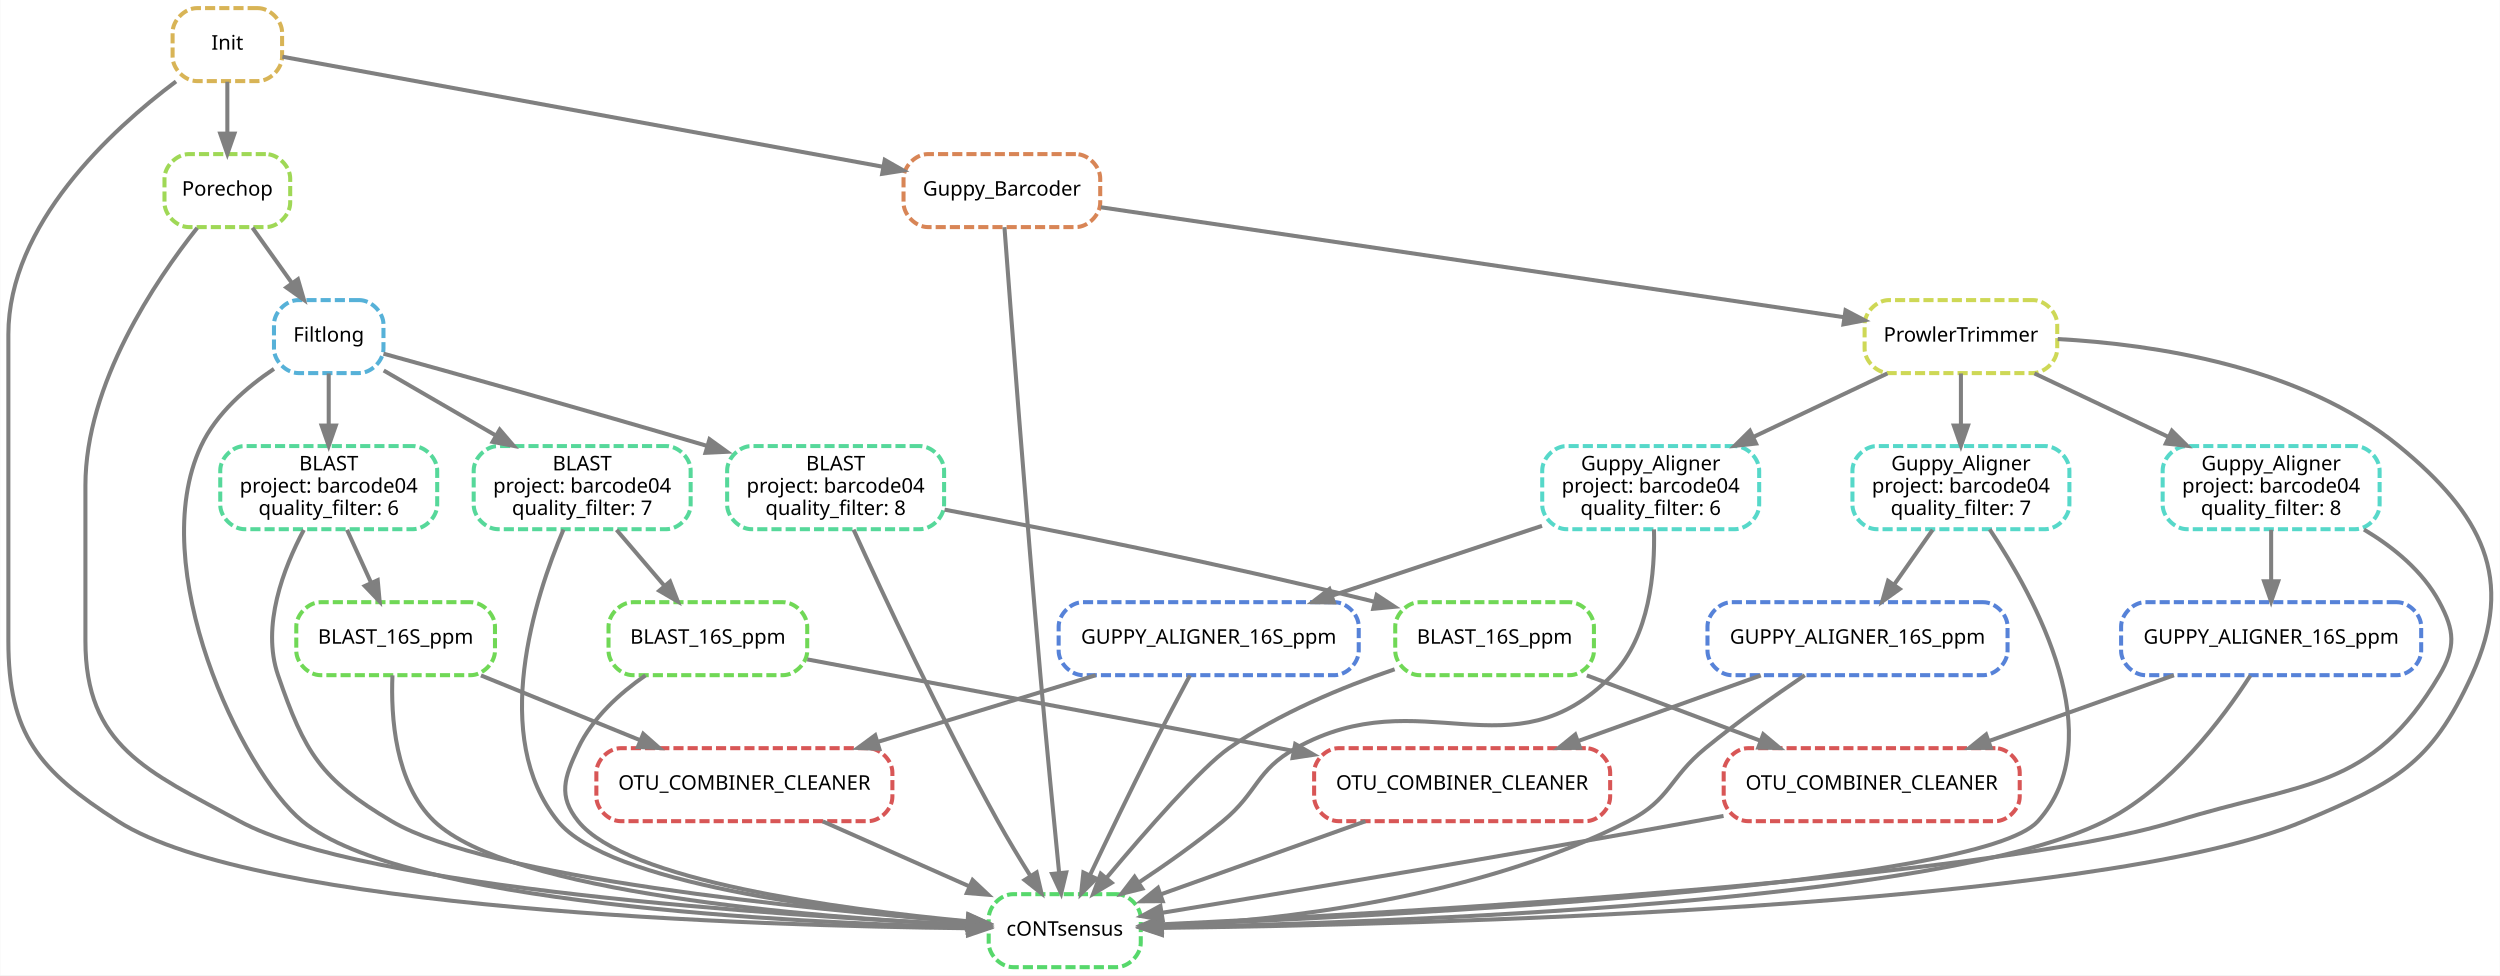
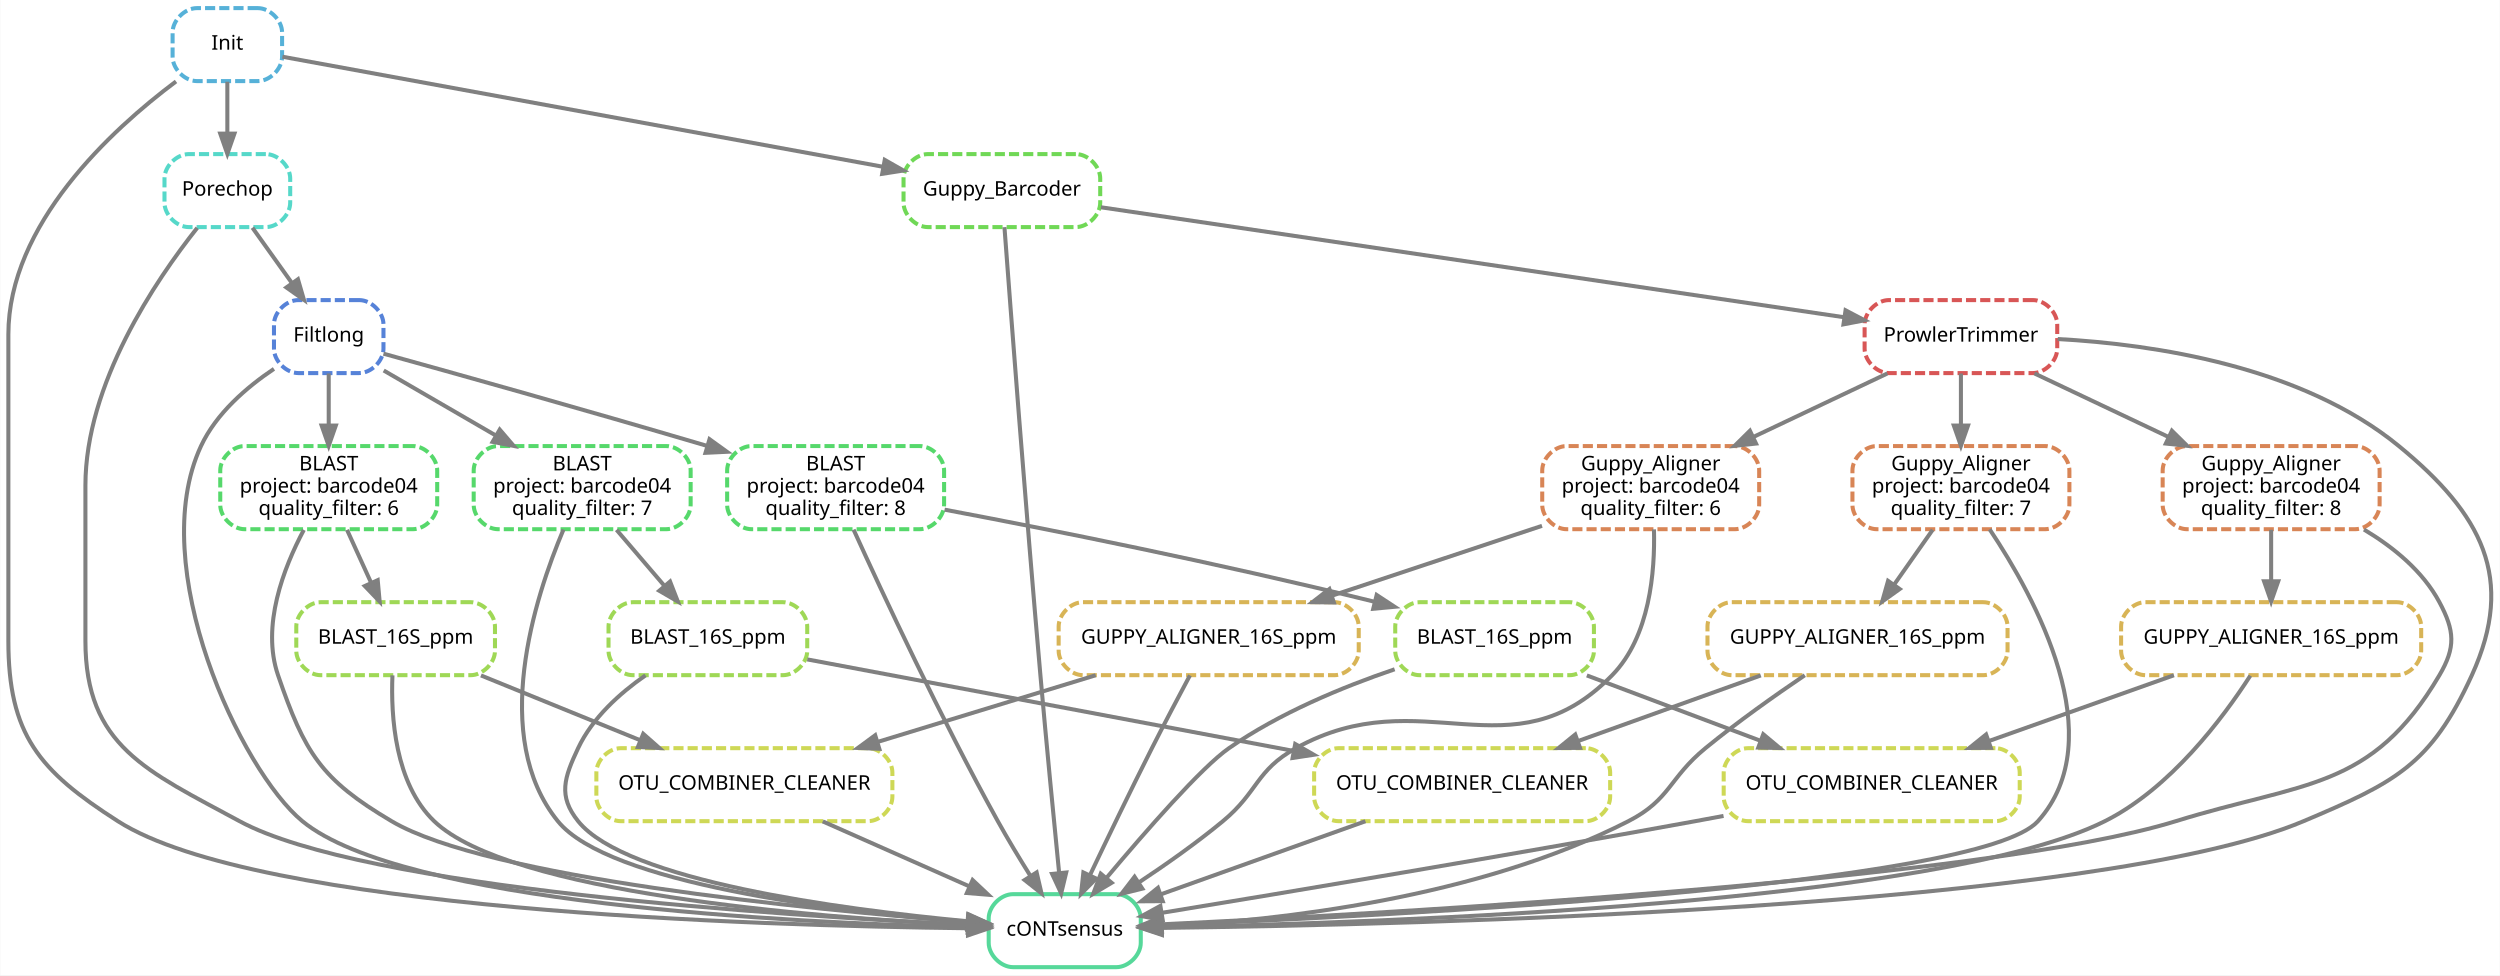
<svg xmlns="http://www.w3.org/2000/svg" width="1233pt" height="481pt" viewBox="0.00 0.00 1232.75 481.00">
  <g id="graph0" class="graph" transform="scale(1 1) rotate(0) translate(4 477)">
    <polygon fill="white" stroke="transparent" points="-4,4 -4,-477 1228.75,-477 1228.75,4 -4,4" />
    <g id="node1" class="node">
-       <path fill="none" stroke="#56d86b" stroke-width="2" stroke-dasharray="5,2" d="M546.5,-36C546.5,-36 495.5,-36 495.5,-36 489.5,-36 483.5,-30 483.5,-24 483.5,-24 483.5,-12 483.5,-12 483.5,-6 489.5,0 495.5,0 495.5,0 546.5,0 546.5,0 552.5,0 558.5,-6 558.5,-12 558.5,-12 558.5,-24 558.5,-24 558.5,-30 552.5,-36 546.5,-36" />
+       <path fill="none" stroke="#56d89a" stroke-width="2" d="M546.5,-36C546.5,-36 495.5,-36 495.5,-36 489.5,-36 483.5,-30 483.5,-24 483.5,-24 483.5,-12 483.5,-12 483.5,-6 489.5,0 495.5,0 495.5,0 546.5,0 546.5,0 552.5,0 558.5,-6 558.5,-12 558.5,-12 558.5,-24 558.5,-24 558.5,-30 552.5,-36 546.5,-36" />
      <text text-anchor="middle" x="521" y="-15.5" font-family="sans" font-size="10.00">cONTsensus</text>
    </g>
    <g id="node2" class="node">
-       <path fill="none" stroke="#d8b456" stroke-width="2" stroke-dasharray="5,2" d="M123,-473C123,-473 93,-473 93,-473 87,-473 81,-467 81,-461 81,-461 81,-449 81,-449 81,-443 87,-437 93,-437 93,-437 123,-437 123,-437 129,-437 135,-443 135,-449 135,-449 135,-461 135,-461 135,-467 129,-473 123,-473" />
+       <path fill="none" stroke="#56b1d8" stroke-width="2" stroke-dasharray="5,2" d="M123,-473C123,-473 93,-473 93,-473 87,-473 81,-467 81,-461 81,-461 81,-449 81,-449 81,-443 87,-437 93,-437 93,-437 123,-437 123,-437 129,-437 135,-443 135,-449 135,-449 135,-461 135,-461 135,-467 129,-473 123,-473" />
      <text text-anchor="middle" x="108" y="-452.5" font-family="sans" font-size="10.00">Init</text>
    </g>
    <g id="edge1" class="edge">
      <path fill="none" stroke="grey" stroke-width="2" d="M82.68,-436.83C50.76,-412.92 0,-366.36 0,-312 0,-312 0,-312 0,-161 0,-114.73 15.03,-96.94 54,-72 122.61,-28.1 368.23,-20.44 473.04,-19.19" />
      <polygon fill="grey" stroke="grey" stroke-width="2" points="473.37,-22.69 483.33,-19.09 473.3,-15.69 473.37,-22.69" />
    </g>
    <g id="node3" class="node">
-       <path fill="none" stroke="#9fd856" stroke-width="2" stroke-dasharray="5,2" d="M127,-401C127,-401 89,-401 89,-401 83,-401 77,-395 77,-389 77,-389 77,-377 77,-377 77,-371 83,-365 89,-365 89,-365 127,-365 127,-365 133,-365 139,-371 139,-377 139,-377 139,-389 139,-389 139,-395 133,-401 127,-401" />
+       <path fill="none" stroke="#56d8c9" stroke-width="2" stroke-dasharray="5,2" d="M127,-401C127,-401 89,-401 89,-401 83,-401 77,-395 77,-389 77,-389 77,-377 77,-377 77,-371 83,-365 89,-365 89,-365 127,-365 127,-365 133,-365 139,-371 139,-377 139,-377 139,-389 139,-389 139,-395 133,-401 127,-401" />
      <text text-anchor="middle" x="108" y="-380.5" font-family="sans" font-size="10.00">Porechop</text>
    </g>
    <g id="edge21" class="edge">
      <path fill="none" stroke="grey" stroke-width="2" d="M108,-436.7C108,-428.98 108,-419.71 108,-411.11" />
      <polygon fill="grey" stroke="grey" stroke-width="2" points="111.5,-411.1 108,-401.1 104.5,-411.1 111.5,-411.1" />
    </g>
    <g id="node4" class="node">
-       <path fill="none" stroke="#d88556" stroke-width="2" stroke-dasharray="5,2" d="M526.5,-401C526.5,-401 453.5,-401 453.5,-401 447.5,-401 441.5,-395 441.5,-389 441.5,-389 441.5,-377 441.5,-377 441.5,-371 447.5,-365 453.5,-365 453.5,-365 526.5,-365 526.5,-365 532.5,-365 538.5,-371 538.5,-377 538.5,-377 538.5,-389 538.5,-389 538.5,-395 532.5,-401 526.5,-401" />
+       <path fill="none" stroke="#70d856" stroke-width="2" stroke-dasharray="5,2" d="M526.5,-401C526.5,-401 453.5,-401 453.5,-401 447.5,-401 441.5,-395 441.5,-389 441.5,-389 441.5,-377 441.5,-377 441.5,-371 447.5,-365 453.5,-365 453.5,-365 526.5,-365 526.5,-365 532.5,-365 538.5,-371 538.5,-377 538.5,-377 538.5,-389 538.5,-389 538.5,-395 532.5,-401 526.5,-401" />
      <text text-anchor="middle" x="490" y="-380.5" font-family="sans" font-size="10.00">Guppy_Barcoder</text>
    </g>
    <g id="edge22" class="edge">
      <path fill="none" stroke="grey" stroke-width="2" d="M135.17,-449.02C196.67,-437.75 347.72,-410.07 431.55,-394.71" />
      <polygon fill="grey" stroke="grey" stroke-width="2" points="432.23,-398.14 441.43,-392.9 430.97,-391.26 432.23,-398.14" />
    </g>
    <g id="edge2" class="edge">
      <path fill="none" stroke="grey" stroke-width="2" d="M93.15,-364.62C72.61,-338.73 38,-287.68 38,-237.5 38,-237.5 38,-237.5 38,-161 38,-108.98 68.27,-96.79 114,-72 175.13,-38.86 379.64,-25.44 473.35,-20.94" />
      <polygon fill="grey" stroke="grey" stroke-width="2" points="473.59,-24.43 483.41,-20.47 473.26,-17.44 473.59,-24.43" />
    </g>
    <g id="node6" class="node">
-       <path fill="none" stroke="#56b1d8" stroke-width="2" stroke-dasharray="5,2" d="M173,-329C173,-329 143,-329 143,-329 137,-329 131,-323 131,-317 131,-317 131,-305 131,-305 131,-299 137,-293 143,-293 143,-293 173,-293 173,-293 179,-293 185,-299 185,-305 185,-305 185,-317 185,-317 185,-323 179,-329 173,-329" />
+       <path fill="none" stroke="#5682d8" stroke-width="2" stroke-dasharray="5,2" d="M173,-329C173,-329 143,-329 143,-329 137,-329 131,-323 131,-317 131,-317 131,-305 131,-305 131,-299 137,-293 143,-293 143,-293 173,-293 173,-293 179,-293 185,-299 185,-305 185,-305 185,-317 185,-317 185,-323 179,-329 173,-329" />
      <text text-anchor="middle" x="158" y="-308.5" font-family="sans" font-size="10.00">Filtlong</text>
    </g>
    <g id="edge24" class="edge">
      <path fill="none" stroke="grey" stroke-width="2" d="M120.36,-364.7C126.23,-356.47 133.37,-346.48 139.84,-337.42" />
      <polygon fill="grey" stroke="grey" stroke-width="2" points="142.82,-339.28 145.78,-329.1 137.12,-335.21 142.82,-339.28" />
    </g>
    <g id="edge3" class="edge">
      <path fill="none" stroke="grey" stroke-width="2" d="M491.27,-364.97C494.19,-325.89 501.72,-226.79 509,-144 511.96,-110.37 515.73,-71.68 518.25,-46.36" />
      <polygon fill="grey" stroke="grey" stroke-width="2" points="521.73,-46.68 519.24,-36.38 514.77,-45.99 521.73,-46.68" />
    </g>
    <g id="node5" class="node">
-       <path fill="none" stroke="#ced856" stroke-width="2" stroke-dasharray="5,2" d="M998.5,-329C998.5,-329 927.5,-329 927.5,-329 921.5,-329 915.5,-323 915.5,-317 915.5,-317 915.5,-305 915.5,-305 915.5,-299 921.5,-293 927.5,-293 927.5,-293 998.5,-293 998.5,-293 1004.5,-293 1010.5,-299 1010.5,-305 1010.5,-305 1010.5,-317 1010.5,-317 1010.5,-323 1004.5,-329 998.5,-329" />
+       <path fill="none" stroke="#d85656" stroke-width="2" stroke-dasharray="5,2" d="M998.5,-329C998.5,-329 927.5,-329 927.5,-329 921.5,-329 915.5,-323 915.5,-317 915.5,-317 915.5,-305 915.5,-305 915.5,-299 921.5,-293 927.5,-293 927.5,-293 998.5,-293 998.5,-293 1004.5,-293 1010.5,-299 1010.5,-305 1010.5,-305 1010.5,-317 1010.5,-317 1010.5,-323 1004.5,-329 998.5,-329" />
      <text text-anchor="middle" x="963" y="-308.5" font-family="sans" font-size="10.00">ProwlerTrimmer</text>
    </g>
    <g id="edge23" class="edge">
      <path fill="none" stroke="grey" stroke-width="2" d="M538.84,-374.77C626.86,-361.75 811.67,-334.4 905.59,-320.5" />
      <polygon fill="grey" stroke="grey" stroke-width="2" points="906.1,-323.96 915.48,-319.03 905.08,-317.03 906.1,-323.96" />
    </g>
    <g id="edge4" class="edge">
      <path fill="none" stroke="grey" stroke-width="2" d="M1010.75,-309.79C1058.35,-307.16 1131.09,-296.31 1179,-257 1219.75,-223.57 1236.88,-191.95 1215,-144 1194.73,-99.57 1176.97,-91.04 1132,-72 1030.67,-29.1 694.68,-20.92 569,-19.37" />
      <polygon fill="grey" stroke="grey" stroke-width="2" points="568.95,-15.87 558.91,-19.25 568.86,-22.86 568.95,-15.87" />
    </g>
    <g id="node13" class="node">
-       <path fill="none" stroke="#56d8c9" stroke-width="2" stroke-dasharray="5,2" d="M851.5,-257C851.5,-257 768.5,-257 768.5,-257 762.5,-257 756.5,-251 756.5,-245 756.5,-245 756.5,-228 756.5,-228 756.5,-222 762.5,-216 768.5,-216 768.5,-216 851.5,-216 851.5,-216 857.5,-216 863.5,-222 863.5,-228 863.5,-228 863.5,-245 863.5,-245 863.5,-251 857.5,-257 851.5,-257" />
+       <path fill="none" stroke="#d88556" stroke-width="2" stroke-dasharray="5,2" d="M851.5,-257C851.5,-257 768.5,-257 768.5,-257 762.5,-257 756.5,-251 756.5,-245 756.5,-245 756.5,-228 756.5,-228 756.5,-222 762.5,-216 768.5,-216 768.5,-216 851.5,-216 851.5,-216 857.5,-216 863.5,-222 863.5,-228 863.5,-228 863.5,-245 863.5,-245 863.5,-251 857.5,-257 851.5,-257" />
      <text text-anchor="middle" x="810" y="-245" font-family="sans" font-size="10.00">Guppy_Aligner</text>
      <text text-anchor="middle" x="810" y="-234" font-family="sans" font-size="10.00">project: barcode04</text>
      <text text-anchor="middle" x="810" y="-223" font-family="sans" font-size="10.00">quality_filter: 6</text>
    </g>
    <g id="edge31" class="edge">
      <path fill="none" stroke="grey" stroke-width="2" d="M926.74,-292.82C906.95,-283.44 882.13,-271.68 860.47,-261.42" />
      <polygon fill="grey" stroke="grey" stroke-width="2" points="861.94,-258.24 851.4,-257.12 858.94,-264.56 861.94,-258.24" />
    </g>
    <g id="node14" class="node">
-       <path fill="none" stroke="#56d8c9" stroke-width="2" stroke-dasharray="5,2" d="M1004.5,-257C1004.5,-257 921.5,-257 921.5,-257 915.5,-257 909.5,-251 909.5,-245 909.5,-245 909.5,-228 909.5,-228 909.5,-222 915.5,-216 921.5,-216 921.5,-216 1004.5,-216 1004.5,-216 1010.5,-216 1016.5,-222 1016.5,-228 1016.5,-228 1016.5,-245 1016.5,-245 1016.5,-251 1010.5,-257 1004.5,-257" />
+       <path fill="none" stroke="#d88556" stroke-width="2" stroke-dasharray="5,2" d="M1004.5,-257C1004.5,-257 921.5,-257 921.5,-257 915.5,-257 909.5,-251 909.5,-245 909.5,-245 909.5,-228 909.5,-228 909.5,-222 915.5,-216 921.5,-216 921.5,-216 1004.5,-216 1004.5,-216 1010.5,-216 1016.5,-222 1016.5,-228 1016.5,-228 1016.5,-245 1016.5,-245 1016.5,-251 1010.5,-257 1004.5,-257" />
      <text text-anchor="middle" x="963" y="-245" font-family="sans" font-size="10.00">Guppy_Aligner</text>
      <text text-anchor="middle" x="963" y="-234" font-family="sans" font-size="10.00">project: barcode04</text>
      <text text-anchor="middle" x="963" y="-223" font-family="sans" font-size="10.00">quality_filter: 7</text>
    </g>
    <g id="edge32" class="edge">
      <path fill="none" stroke="grey" stroke-width="2" d="M963,-292.82C963,-285.2 963,-276 963,-267.32" />
      <polygon fill="grey" stroke="grey" stroke-width="2" points="966.5,-267.12 963,-257.12 959.5,-267.12 966.5,-267.12" />
    </g>
    <g id="node15" class="node">
-       <path fill="none" stroke="#56d8c9" stroke-width="2" stroke-dasharray="5,2" d="M1157.5,-257C1157.5,-257 1074.5,-257 1074.5,-257 1068.5,-257 1062.5,-251 1062.5,-245 1062.5,-245 1062.5,-228 1062.5,-228 1062.5,-222 1068.5,-216 1074.5,-216 1074.5,-216 1157.5,-216 1157.5,-216 1163.5,-216 1169.5,-222 1169.5,-228 1169.5,-228 1169.5,-245 1169.5,-245 1169.5,-251 1163.5,-257 1157.5,-257" />
+       <path fill="none" stroke="#d88556" stroke-width="2" stroke-dasharray="5,2" d="M1157.5,-257C1157.5,-257 1074.5,-257 1074.5,-257 1068.5,-257 1062.5,-251 1062.5,-245 1062.5,-245 1062.5,-228 1062.5,-228 1062.5,-222 1068.5,-216 1074.5,-216 1074.5,-216 1157.5,-216 1157.5,-216 1163.5,-216 1169.5,-222 1169.5,-228 1169.5,-228 1169.5,-245 1169.5,-245 1169.5,-251 1163.5,-257 1157.5,-257" />
      <text text-anchor="middle" x="1116" y="-245" font-family="sans" font-size="10.00">Guppy_Aligner</text>
      <text text-anchor="middle" x="1116" y="-234" font-family="sans" font-size="10.00">project: barcode04</text>
      <text text-anchor="middle" x="1116" y="-223" font-family="sans" font-size="10.00">quality_filter: 8</text>
    </g>
    <g id="edge33" class="edge">
      <path fill="none" stroke="grey" stroke-width="2" d="M999.26,-292.82C1019.05,-283.44 1043.87,-271.68 1065.53,-261.42" />
      <polygon fill="grey" stroke="grey" stroke-width="2" points="1067.06,-264.56 1074.6,-257.12 1064.06,-258.24 1067.06,-264.56" />
    </g>
    <g id="edge5" class="edge">
      <path fill="none" stroke="grey" stroke-width="2" d="M130.99,-295.07C117.49,-286 102.48,-273.07 95,-257 67.32,-197.55 114.75,-96.88 145,-72 194.22,-31.52 383.57,-21.95 473.3,-19.7" />
      <polygon fill="grey" stroke="grey" stroke-width="2" points="473.56,-23.19 483.48,-19.46 473.4,-16.19 473.56,-23.19" />
    </g>
    <g id="node7" class="node">
-       <path fill="none" stroke="#56d89a" stroke-width="2" stroke-dasharray="5,2" d="M199.5,-257C199.5,-257 116.5,-257 116.5,-257 110.5,-257 104.5,-251 104.5,-245 104.5,-245 104.5,-228 104.5,-228 104.5,-222 110.5,-216 116.5,-216 116.5,-216 199.5,-216 199.5,-216 205.5,-216 211.5,-222 211.5,-228 211.5,-228 211.5,-245 211.5,-245 211.5,-251 205.5,-257 199.5,-257" />
+       <path fill="none" stroke="#56d86b" stroke-width="2" stroke-dasharray="5,2" d="M199.5,-257C199.5,-257 116.5,-257 116.5,-257 110.5,-257 104.5,-251 104.5,-245 104.5,-245 104.5,-228 104.5,-228 104.5,-222 110.5,-216 116.5,-216 116.5,-216 199.5,-216 199.5,-216 205.5,-216 211.5,-222 211.5,-228 211.5,-228 211.5,-245 211.5,-245 211.5,-251 205.5,-257 199.5,-257" />
      <text text-anchor="middle" x="158" y="-245" font-family="sans" font-size="10.00">BLAST</text>
      <text text-anchor="middle" x="158" y="-234" font-family="sans" font-size="10.00">project: barcode04</text>
      <text text-anchor="middle" x="158" y="-223" font-family="sans" font-size="10.00">quality_filter: 6</text>
    </g>
    <g id="edge25" class="edge">
      <path fill="none" stroke="grey" stroke-width="2" d="M158,-292.82C158,-285.2 158,-276 158,-267.32" />
      <polygon fill="grey" stroke="grey" stroke-width="2" points="161.5,-267.12 158,-257.12 154.5,-267.12 161.5,-267.12" />
    </g>
    <g id="node8" class="node">
-       <path fill="none" stroke="#56d89a" stroke-width="2" stroke-dasharray="5,2" d="M324.5,-257C324.5,-257 241.5,-257 241.5,-257 235.5,-257 229.5,-251 229.5,-245 229.5,-245 229.5,-228 229.5,-228 229.5,-222 235.5,-216 241.5,-216 241.5,-216 324.5,-216 324.5,-216 330.5,-216 336.5,-222 336.5,-228 336.5,-228 336.5,-245 336.5,-245 336.5,-251 330.5,-257 324.5,-257" />
+       <path fill="none" stroke="#56d86b" stroke-width="2" stroke-dasharray="5,2" d="M324.5,-257C324.5,-257 241.5,-257 241.5,-257 235.5,-257 229.5,-251 229.5,-245 229.5,-245 229.5,-228 229.5,-228 229.5,-222 235.5,-216 241.5,-216 241.5,-216 324.5,-216 324.5,-216 330.5,-216 336.5,-222 336.5,-228 336.5,-228 336.5,-245 336.5,-245 336.5,-251 330.5,-257 324.5,-257" />
      <text text-anchor="middle" x="283" y="-245" font-family="sans" font-size="10.00">BLAST</text>
      <text text-anchor="middle" x="283" y="-234" font-family="sans" font-size="10.00">project: barcode04</text>
      <text text-anchor="middle" x="283" y="-223" font-family="sans" font-size="10.00">quality_filter: 7</text>
    </g>
    <g id="edge26" class="edge">
      <path fill="none" stroke="grey" stroke-width="2" d="M185.12,-294.27C201.29,-284.89 222.17,-272.78 240.48,-262.16" />
      <polygon fill="grey" stroke="grey" stroke-width="2" points="242.34,-265.13 249.24,-257.08 238.83,-259.07 242.34,-265.13" />
    </g>
    <g id="node9" class="node">
-       <path fill="none" stroke="#56d89a" stroke-width="2" stroke-dasharray="5,2" d="M449.5,-257C449.5,-257 366.5,-257 366.5,-257 360.5,-257 354.5,-251 354.5,-245 354.5,-245 354.5,-228 354.5,-228 354.5,-222 360.5,-216 366.5,-216 366.5,-216 449.5,-216 449.5,-216 455.5,-216 461.5,-222 461.5,-228 461.5,-228 461.5,-245 461.5,-245 461.5,-251 455.5,-257 449.5,-257" />
+       <path fill="none" stroke="#56d86b" stroke-width="2" stroke-dasharray="5,2" d="M449.5,-257C449.5,-257 366.5,-257 366.5,-257 360.5,-257 354.5,-251 354.5,-245 354.5,-245 354.5,-228 354.5,-228 354.5,-222 360.5,-216 366.5,-216 366.5,-216 449.5,-216 449.5,-216 455.5,-216 461.5,-222 461.5,-228 461.5,-228 461.5,-245 461.5,-245 461.5,-251 455.5,-257 449.5,-257" />
      <text text-anchor="middle" x="408" y="-245" font-family="sans" font-size="10.00">BLAST</text>
      <text text-anchor="middle" x="408" y="-234" font-family="sans" font-size="10.00">project: barcode04</text>
      <text text-anchor="middle" x="408" y="-223" font-family="sans" font-size="10.00">quality_filter: 8</text>
    </g>
    <g id="edge27" class="edge">
      <path fill="none" stroke="grey" stroke-width="2" d="M185,-302.57C219.63,-292.99 281.77,-275.63 344.71,-257.05" />
      <polygon fill="grey" stroke="grey" stroke-width="2" points="345.81,-260.38 354.41,-254.18 343.83,-253.67 345.81,-260.38" />
    </g>
    <g id="edge6" class="edge">
      <path fill="none" stroke="grey" stroke-width="2" d="M145.72,-215.65C135.77,-196.96 124.66,-168.3 133,-144 146.16,-105.65 154.11,-92.63 189,-72 236.18,-44.1 392.83,-28.61 472.93,-22.34" />
      <polygon fill="grey" stroke="grey" stroke-width="2" points="473.54,-25.8 483.24,-21.55 473,-18.82 473.54,-25.8" />
    </g>
    <g id="node10" class="node">
-       <path fill="none" stroke="#70d856" stroke-width="2" stroke-dasharray="5,2" d="M228,-180C228,-180 154,-180 154,-180 148,-180 142,-174 142,-168 142,-168 142,-156 142,-156 142,-150 148,-144 154,-144 154,-144 228,-144 228,-144 234,-144 240,-150 240,-156 240,-156 240,-168 240,-168 240,-174 234,-180 228,-180" />
+       <path fill="none" stroke="#9fd856" stroke-width="2" stroke-dasharray="5,2" d="M228,-180C228,-180 154,-180 154,-180 148,-180 142,-174 142,-168 142,-168 142,-156 142,-156 142,-150 148,-144 154,-144 154,-144 228,-144 228,-144 234,-144 240,-150 240,-156 240,-156 240,-168 240,-168 240,-174 234,-180 228,-180" />
      <text text-anchor="middle" x="191" y="-159.5" font-family="sans" font-size="10.00">BLAST_16S_ppm</text>
    </g>
    <g id="edge28" class="edge">
      <path fill="none" stroke="grey" stroke-width="2" d="M167.02,-215.69C170.68,-207.65 174.96,-198.24 178.89,-189.61" />
      <polygon fill="grey" stroke="grey" stroke-width="2" points="182.16,-190.87 183.12,-180.32 175.79,-187.97 182.16,-190.87" />
    </g>
    <g id="edge7" class="edge">
      <path fill="none" stroke="grey" stroke-width="2" d="M273.78,-215.82C259.58,-182.26 237.32,-113.57 271,-72 295.95,-41.2 407.88,-27.58 473.2,-22.15" />
      <polygon fill="grey" stroke="grey" stroke-width="2" points="473.57,-25.64 483.26,-21.35 473.02,-18.66 473.57,-25.64" />
    </g>
    <g id="node11" class="node">
-       <path fill="none" stroke="#70d856" stroke-width="2" stroke-dasharray="5,2" d="M382,-180C382,-180 308,-180 308,-180 302,-180 296,-174 296,-168 296,-168 296,-156 296,-156 296,-150 302,-144 308,-144 308,-144 382,-144 382,-144 388,-144 394,-150 394,-156 394,-156 394,-168 394,-168 394,-174 388,-180 382,-180" />
+       <path fill="none" stroke="#9fd856" stroke-width="2" stroke-dasharray="5,2" d="M382,-180C382,-180 308,-180 308,-180 302,-180 296,-174 296,-168 296,-168 296,-156 296,-156 296,-150 302,-144 308,-144 308,-144 382,-144 382,-144 388,-144 394,-150 394,-156 394,-156 394,-168 394,-168 394,-174 388,-180 382,-180" />
      <text text-anchor="middle" x="345" y="-159.5" font-family="sans" font-size="10.00">BLAST_16S_ppm</text>
    </g>
    <g id="edge29" class="edge">
      <path fill="none" stroke="grey" stroke-width="2" d="M299.94,-215.69C307.26,-207.13 315.91,-197.02 323.66,-187.95" />
      <polygon fill="grey" stroke="grey" stroke-width="2" points="326.35,-190.19 330.19,-180.32 321.03,-185.64 326.35,-190.19" />
    </g>
    <g id="edge8" class="edge">
      <path fill="none" stroke="grey" stroke-width="2" d="M416.85,-215.79C430.98,-184.74 459.9,-122.72 488,-72 492.94,-63.09 498.7,-53.57 504.01,-45.1" />
      <polygon fill="grey" stroke="grey" stroke-width="2" points="507.14,-46.72 509.54,-36.4 501.23,-42.96 507.14,-46.72" />
    </g>
    <g id="node12" class="node">
-       <path fill="none" stroke="#70d856" stroke-width="2" stroke-dasharray="5,2" d="M770,-180C770,-180 696,-180 696,-180 690,-180 684,-174 684,-168 684,-168 684,-156 684,-156 684,-150 690,-144 696,-144 696,-144 770,-144 770,-144 776,-144 782,-150 782,-156 782,-156 782,-168 782,-168 782,-174 776,-180 770,-180" />
+       <path fill="none" stroke="#9fd856" stroke-width="2" stroke-dasharray="5,2" d="M770,-180C770,-180 696,-180 696,-180 690,-180 684,-174 684,-168 684,-168 684,-156 684,-156 684,-150 690,-144 696,-144 696,-144 770,-144 770,-144 776,-144 782,-150 782,-156 782,-156 782,-168 782,-168 782,-174 776,-180 770,-180" />
      <text text-anchor="middle" x="733" y="-159.5" font-family="sans" font-size="10.00">BLAST_16S_ppm</text>
    </g>
    <g id="edge30" class="edge">
      <path fill="none" stroke="grey" stroke-width="2" d="M461.73,-225.64C513.63,-215.83 594.64,-199.74 673.6,-180.26" />
      <polygon fill="grey" stroke="grey" stroke-width="2" points="674.85,-183.55 683.71,-177.74 673.16,-176.76 674.85,-183.55" />
    </g>
    <g id="edge9" class="edge">
      <path fill="none" stroke="grey" stroke-width="2" d="M189.43,-143.91C188.6,-123.74 190.62,-90.59 210,-72 246.93,-36.57 395.64,-24.63 473.28,-20.76" />
      <polygon fill="grey" stroke="grey" stroke-width="2" points="473.47,-24.25 483.29,-20.28 473.14,-17.26 473.47,-24.25" />
    </g>
    <g id="node19" class="node">
-       <path fill="none" stroke="#d85656" stroke-width="2" stroke-dasharray="5,2" d="M424,-108C424,-108 302,-108 302,-108 296,-108 290,-102 290,-96 290,-96 290,-84 290,-84 290,-78 296,-72 302,-72 302,-72 424,-72 424,-72 430,-72 436,-78 436,-84 436,-84 436,-96 436,-96 436,-102 430,-108 424,-108" />
+       <path fill="none" stroke="#ced856" stroke-width="2" stroke-dasharray="5,2" d="M424,-108C424,-108 302,-108 302,-108 296,-108 290,-102 290,-96 290,-96 290,-84 290,-84 290,-78 296,-72 302,-72 302,-72 424,-72 424,-72 430,-72 436,-78 436,-84 436,-84 436,-96 436,-96 436,-102 430,-108 424,-108" />
      <text text-anchor="middle" x="363" y="-87.5" font-family="sans" font-size="10.00">OTU_COMBINER_CLEANER</text>
    </g>
    <g id="edge38" class="edge">
      <path fill="none" stroke="grey" stroke-width="2" d="M233.08,-143.88C256.8,-134.22 286.62,-122.09 311.7,-111.88" />
      <polygon fill="grey" stroke="grey" stroke-width="2" points="313.12,-115.08 321.06,-108.07 310.48,-108.6 313.12,-115.08" />
    </g>
    <g id="edge10" class="edge">
      <path fill="none" stroke="grey" stroke-width="2" d="M314.23,-143.91C301.46,-135.02 288,-122.88 281,-108 274.19,-93.52 270.98,-84.47 281,-72 304.6,-42.61 409.93,-28.55 472.94,-22.65" />
      <polygon fill="grey" stroke="grey" stroke-width="2" points="473.4,-26.12 483.05,-21.74 472.77,-19.15 473.4,-26.12" />
    </g>
    <g id="node20" class="node">
-       <path fill="none" stroke="#d85656" stroke-width="2" stroke-dasharray="5,2" d="M778,-108C778,-108 656,-108 656,-108 650,-108 644,-102 644,-96 644,-96 644,-84 644,-84 644,-78 650,-72 656,-72 656,-72 778,-72 778,-72 784,-72 790,-78 790,-84 790,-84 790,-96 790,-96 790,-102 784,-108 778,-108" />
+       <path fill="none" stroke="#ced856" stroke-width="2" stroke-dasharray="5,2" d="M778,-108C778,-108 656,-108 656,-108 650,-108 644,-102 644,-96 644,-96 644,-84 644,-84 644,-78 650,-72 656,-72 656,-72 778,-72 778,-72 784,-72 790,-78 790,-84 790,-84 790,-96 790,-96 790,-102 784,-108 778,-108" />
      <text text-anchor="middle" x="717" y="-87.5" font-family="sans" font-size="10.00">OTU_COMBINER_CLEANER</text>
    </g>
    <g id="edge40" class="edge">
      <path fill="none" stroke="grey" stroke-width="2" d="M394.02,-151.78C454.97,-140.31 559.98,-120.55 633.67,-106.68" />
      <polygon fill="grey" stroke="grey" stroke-width="2" points="634.67,-110.05 643.85,-104.76 633.38,-103.17 634.67,-110.05" />
    </g>
    <g id="edge11" class="edge">
      <path fill="none" stroke="grey" stroke-width="2" d="M683.71,-146.91C657.97,-138.16 626.76,-125.25 602,-108 588.49,-98.59 560.9,-67.02 541.7,-44.15" />
      <polygon fill="grey" stroke="grey" stroke-width="2" points="544.14,-41.61 535.05,-36.18 538.77,-46.1 544.14,-41.61" />
    </g>
    <g id="node21" class="node">
-       <path fill="none" stroke="#d85656" stroke-width="2" stroke-dasharray="5,2" d="M980,-108C980,-108 858,-108 858,-108 852,-108 846,-102 846,-96 846,-96 846,-84 846,-84 846,-78 852,-72 858,-72 858,-72 980,-72 980,-72 986,-72 992,-78 992,-84 992,-84 992,-96 992,-96 992,-102 986,-108 980,-108" />
+       <path fill="none" stroke="#ced856" stroke-width="2" stroke-dasharray="5,2" d="M980,-108C980,-108 858,-108 858,-108 852,-108 846,-102 846,-96 846,-96 846,-84 846,-84 846,-78 852,-72 858,-72 858,-72 980,-72 980,-72 986,-72 992,-78 992,-84 992,-84 992,-96 992,-96 992,-102 986,-108 980,-108" />
      <text text-anchor="middle" x="919" y="-87.5" font-family="sans" font-size="10.00">OTU_COMBINER_CLEANER</text>
    </g>
    <g id="edge42" class="edge">
      <path fill="none" stroke="grey" stroke-width="2" d="M778.5,-143.88C804.38,-134.14 836.97,-121.87 864.24,-111.61" />
      <polygon fill="grey" stroke="grey" stroke-width="2" points="865.52,-114.87 873.65,-108.07 863.06,-108.31 865.52,-114.87" />
    </g>
    <g id="edge12" class="edge">
      <path fill="none" stroke="grey" stroke-width="2" d="M811.61,-215.91C812.17,-195.22 809.61,-163.02 791,-144 741.24,-93.13 697.24,-142.49 635,-108 615.21,-97.03 616.44,-86.42 599,-72 586.06,-61.3 570.98,-50.67 557.54,-41.77" />
      <polygon fill="grey" stroke="grey" stroke-width="2" points="559.27,-38.72 548.98,-36.18 555.44,-44.58 559.27,-38.72" />
    </g>
    <g id="node16" class="node">
-       <path fill="none" stroke="#5682d8" stroke-width="2" stroke-dasharray="5,2" d="M654,-180C654,-180 530,-180 530,-180 524,-180 518,-174 518,-168 518,-168 518,-156 518,-156 518,-150 524,-144 530,-144 530,-144 654,-144 654,-144 660,-144 666,-150 666,-156 666,-156 666,-168 666,-168 666,-174 660,-180 654,-180" />
+       <path fill="none" stroke="#d8b456" stroke-width="2" stroke-dasharray="5,2" d="M654,-180C654,-180 530,-180 530,-180 524,-180 518,-174 518,-168 518,-168 518,-156 518,-156 518,-150 524,-144 530,-144 530,-144 654,-144 654,-144 660,-144 666,-150 666,-156 666,-156 666,-168 666,-168 666,-174 660,-180 654,-180" />
      <text text-anchor="middle" x="592" y="-159.5" font-family="sans" font-size="10.00">GUPPY_ALIGNER_16S_ppm</text>
    </g>
    <g id="edge34" class="edge">
      <path fill="none" stroke="grey" stroke-width="2" d="M756.39,-217.67C725.09,-207.26 685.48,-194.09 652.99,-183.28" />
      <polygon fill="grey" stroke="grey" stroke-width="2" points="653.74,-179.85 643.15,-180.01 651.53,-186.49 653.74,-179.85" />
    </g>
    <g id="edge13" class="edge">
      <path fill="none" stroke="grey" stroke-width="2" d="M977.18,-215.93C999.72,-182.22 1037.65,-112.92 1001,-72 972.49,-40.17 684.93,-25.42 569.03,-20.74" />
      <polygon fill="grey" stroke="grey" stroke-width="2" points="568.82,-17.23 558.69,-20.33 568.55,-24.22 568.82,-17.23" />
    </g>
    <g id="node17" class="node">
-       <path fill="none" stroke="#5682d8" stroke-width="2" stroke-dasharray="5,2" d="M974,-180C974,-180 850,-180 850,-180 844,-180 838,-174 838,-168 838,-168 838,-156 838,-156 838,-150 844,-144 850,-144 850,-144 974,-144 974,-144 980,-144 986,-150 986,-156 986,-156 986,-168 986,-168 986,-174 980,-180 974,-180" />
+       <path fill="none" stroke="#d8b456" stroke-width="2" stroke-dasharray="5,2" d="M974,-180C974,-180 850,-180 850,-180 844,-180 838,-174 838,-168 838,-168 838,-156 838,-156 838,-150 844,-144 850,-144 850,-144 974,-144 974,-144 980,-144 986,-150 986,-156 986,-156 986,-168 986,-168 986,-174 980,-180 974,-180" />
      <text text-anchor="middle" x="912" y="-159.5" font-family="sans" font-size="10.00">GUPPY_ALIGNER_16S_ppm</text>
    </g>
    <g id="edge35" class="edge">
      <path fill="none" stroke="grey" stroke-width="2" d="M949.06,-215.69C943.16,-207.3 936.22,-197.42 929.94,-188.5" />
      <polygon fill="grey" stroke="grey" stroke-width="2" points="932.8,-186.48 924.18,-180.32 927.07,-190.51 932.8,-186.48" />
    </g>
    <g id="edge14" class="edge">
      <path fill="none" stroke="grey" stroke-width="2" d="M1161.8,-215.82C1176.38,-207.1 1190.83,-195.29 1199,-180 1206.54,-165.89 1207.12,-157.78 1199,-144 1165.47,-87.1 1132.08,-91.59 1069,-72 976.17,-43.17 684.91,-26.7 569.14,-21.14" />
      <polygon fill="grey" stroke="grey" stroke-width="2" points="568.98,-17.63 558.82,-20.65 568.65,-24.62 568.98,-17.63" />
    </g>
    <g id="node18" class="node">
-       <path fill="none" stroke="#5682d8" stroke-width="2" stroke-dasharray="5,2" d="M1178,-180C1178,-180 1054,-180 1054,-180 1048,-180 1042,-174 1042,-168 1042,-168 1042,-156 1042,-156 1042,-150 1048,-144 1054,-144 1054,-144 1178,-144 1178,-144 1184,-144 1190,-150 1190,-156 1190,-156 1190,-168 1190,-168 1190,-174 1184,-180 1178,-180" />
+       <path fill="none" stroke="#d8b456" stroke-width="2" stroke-dasharray="5,2" d="M1178,-180C1178,-180 1054,-180 1054,-180 1048,-180 1042,-174 1042,-168 1042,-168 1042,-156 1042,-156 1042,-150 1048,-144 1054,-144 1054,-144 1178,-144 1178,-144 1184,-144 1190,-150 1190,-156 1190,-156 1190,-168 1190,-168 1190,-174 1184,-180 1178,-180" />
      <text text-anchor="middle" x="1116" y="-159.5" font-family="sans" font-size="10.00">GUPPY_ALIGNER_16S_ppm</text>
    </g>
    <g id="edge36" class="edge">
      <path fill="none" stroke="grey" stroke-width="2" d="M1116,-215.69C1116,-207.91 1116,-198.84 1116,-190.45" />
      <polygon fill="grey" stroke="grey" stroke-width="2" points="1119.5,-190.32 1116,-180.32 1112.5,-190.32 1119.5,-190.32" />
    </g>
    <g id="edge15" class="edge">
      <path fill="none" stroke="grey" stroke-width="2" d="M582.76,-143.9C577.23,-133.55 570.1,-120.07 564,-108 553.42,-87.07 541.88,-63.11 533.42,-45.34" />
      <polygon fill="grey" stroke="grey" stroke-width="2" points="536.51,-43.69 529.06,-36.15 530.19,-46.69 536.51,-43.69" />
    </g>
    <g id="edge37" class="edge">
      <path fill="none" stroke="grey" stroke-width="2" d="M536.27,-143.97C503.86,-134.06 462.82,-121.51 428.82,-111.12" />
      <polygon fill="grey" stroke="grey" stroke-width="2" points="429.56,-107.69 418.98,-108.11 427.52,-114.38 429.56,-107.69" />
    </g>
    <g id="edge16" class="edge">
      <path fill="none" stroke="grey" stroke-width="2" d="M885.99,-143.97C871.24,-133.98 852.66,-120.84 837,-108 819.01,-93.25 819.71,-82.61 799,-72 724.69,-33.94 626.55,-23.05 568.95,-20.04" />
      <polygon fill="grey" stroke="grey" stroke-width="2" points="568.83,-16.53 558.68,-19.56 568.51,-23.52 568.83,-16.53" />
    </g>
    <g id="edge39" class="edge">
      <path fill="none" stroke="grey" stroke-width="2" d="M864.3,-143.88C837.05,-134.09 802.7,-121.77 774.03,-111.47" />
      <polygon fill="grey" stroke="grey" stroke-width="2" points="775.14,-108.15 764.55,-108.07 772.78,-114.74 775.14,-108.15" />
    </g>
    <g id="edge17" class="edge">
      <path fill="none" stroke="grey" stroke-width="2" d="M1105.74,-143.77C1092.22,-122.8 1066.31,-88.19 1034,-72 953.16,-31.48 680.53,-21.91 569.08,-19.67" />
      <polygon fill="grey" stroke="grey" stroke-width="2" points="568.88,-16.17 558.81,-19.48 568.74,-23.17 568.88,-16.17" />
    </g>
    <g id="edge41" class="edge">
      <path fill="none" stroke="grey" stroke-width="2" d="M1068.06,-143.97C1040.53,-134.19 1005.78,-121.84 976.76,-111.52" />
      <polygon fill="grey" stroke="grey" stroke-width="2" points="977.75,-108.16 967.15,-108.11 975.41,-114.76 977.75,-108.16" />
    </g>
    <g id="edge18" class="edge">
      <path fill="none" stroke="grey" stroke-width="2" d="M401.65,-71.88C423.49,-62.2 450.96,-50.03 474.03,-39.81" />
      <polygon fill="grey" stroke="grey" stroke-width="2" points="475.57,-42.96 483.29,-35.71 472.73,-36.56 475.57,-42.96" />
    </g>
    <g id="edge19" class="edge">
      <path fill="none" stroke="grey" stroke-width="2" d="M669.3,-71.97C638.63,-61.01 598.93,-46.83 568.33,-35.9" />
      <polygon fill="grey" stroke="grey" stroke-width="2" points="569.33,-32.55 558.74,-32.48 566.98,-39.14 569.33,-32.55" />
    </g>
    <g id="edge20" class="edge">
      <path fill="none" stroke="grey" stroke-width="2" d="M845.92,-74.59C841.21,-73.7 836.54,-72.83 832,-72 739.05,-55 630.14,-36.84 568.99,-26.81" />
      <polygon fill="grey" stroke="grey" stroke-width="2" points="569.31,-23.31 558.87,-25.15 568.17,-30.22 569.31,-23.31" />
    </g>
  </g>
</svg>
